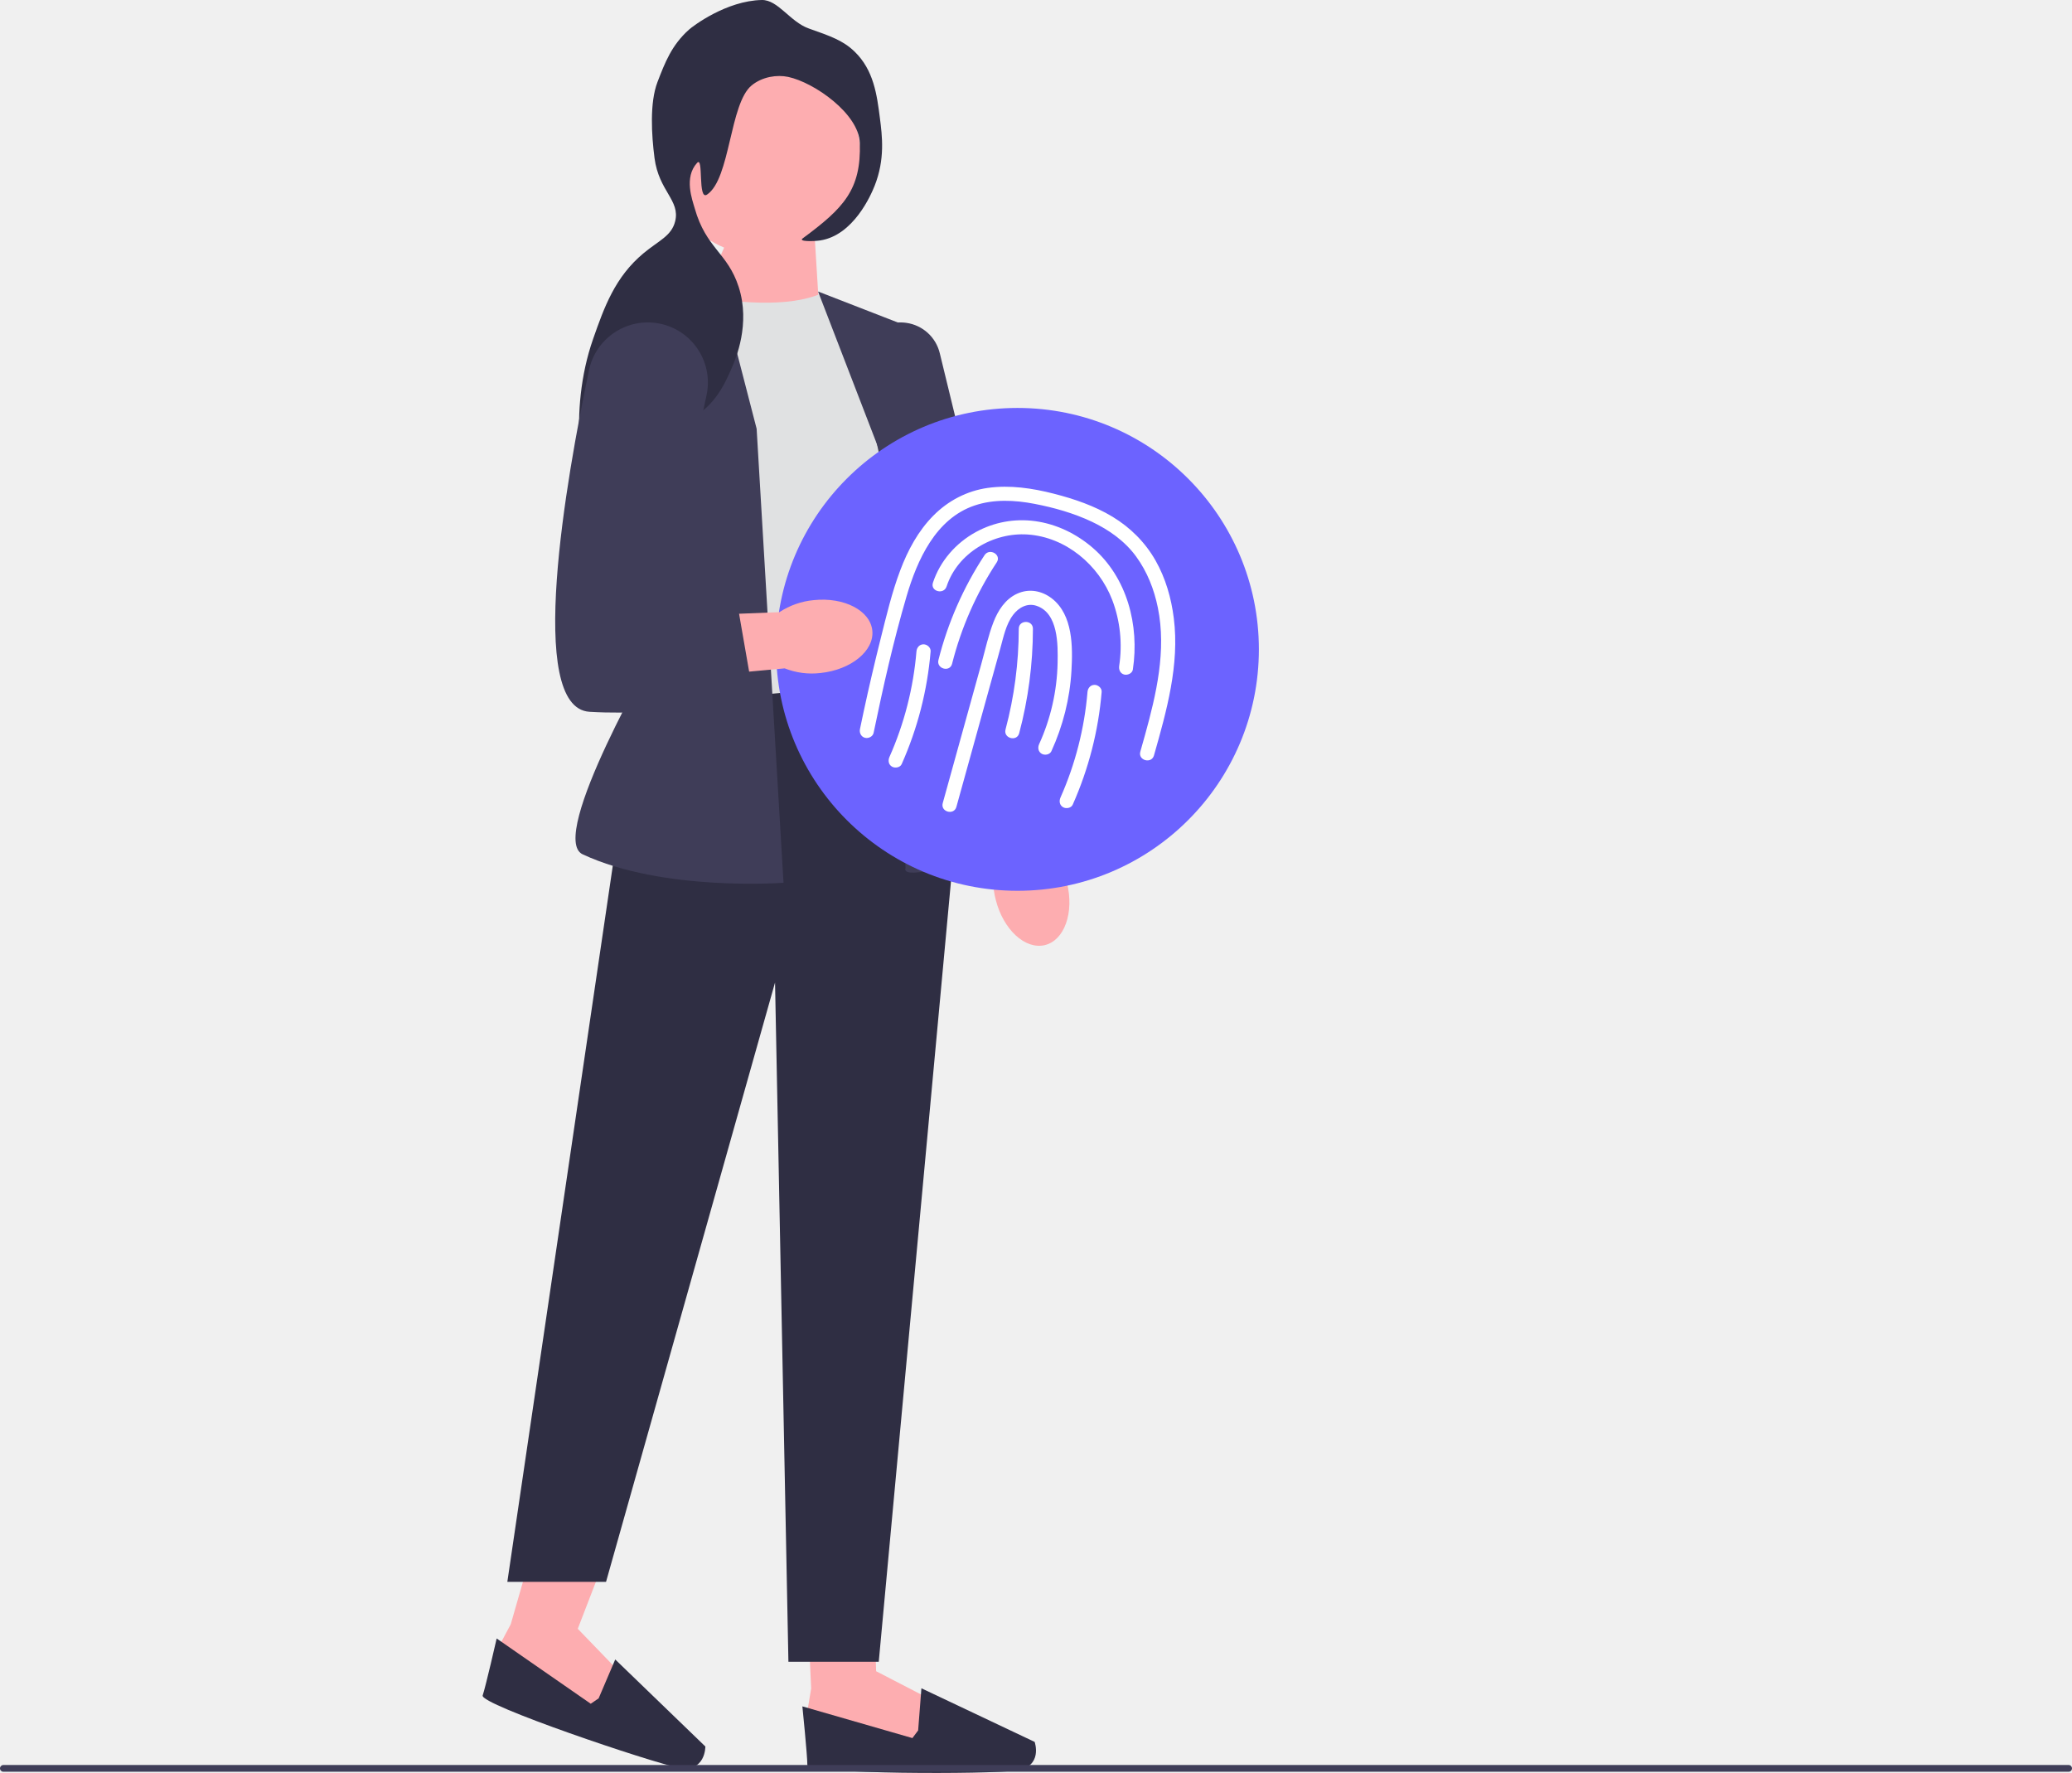
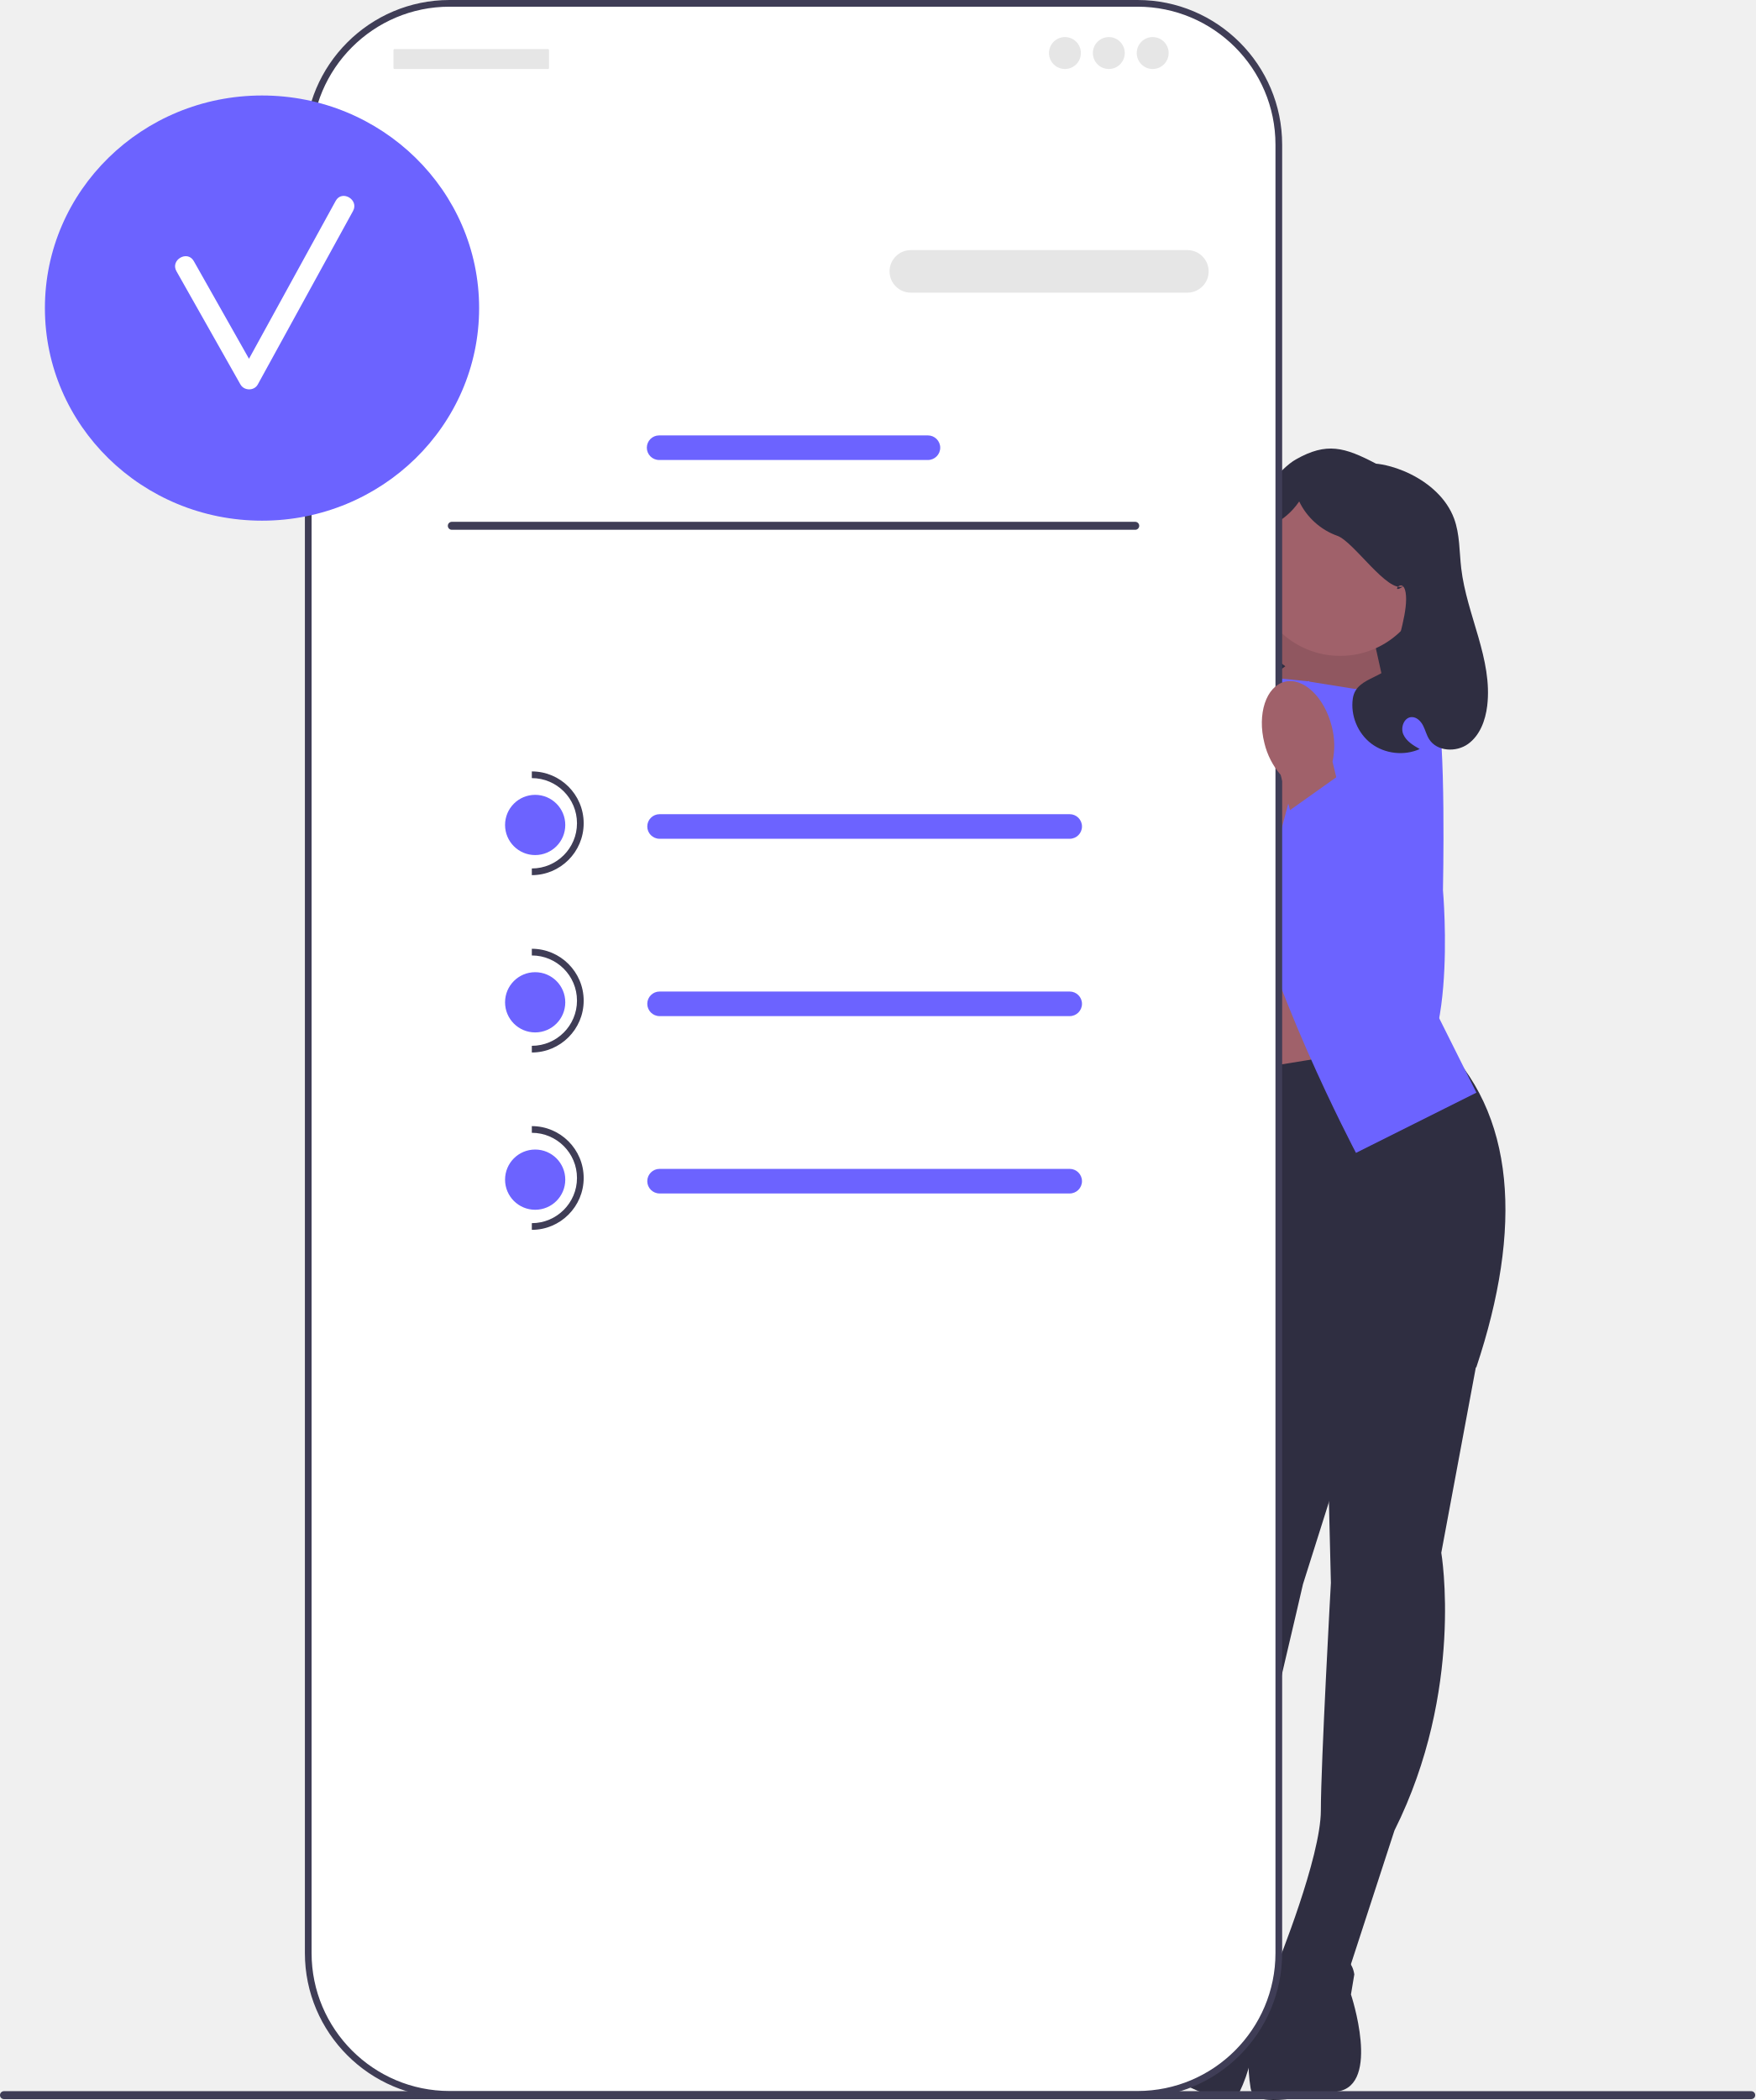
- <svg xmlns="http://www.w3.org/2000/svg" width="731.67" height="625.997" viewBox="0 0 731.67 625.997">
-   <path id="uuid-5ef434d5-ec3b-4be2-96d4-c13c471d6de8-319" d="M376.763,311.697c2.62,10.501-.885,20.354-7.829,22.007-6.944,1.653-14.695-5.518-17.315-16.023-1.106-4.182-1.156-8.566-.145-12.784l-10.519-44.63,21.864-4.459,8.049,44.471c2.886,3.291,4.907,7.207,5.894,11.418,0,0,0,0,0,0Z" fill="#fdadb0" />
+ <svg xmlns="http://www.w3.org/2000/svg" width="524.67" height="627.583" viewBox="0 0 524.67 627.583">
+   <path d="M369.046,148.038h51.762v17.044c0,28.568-23.194,51.762-51.762,51.762h-0v-68.806h0Z" transform="translate(789.8544 364.8812) rotate(-180)" fill="#2f2e41" />
+   <polygon points="409.335 185.027 418.235 225.056 366.083 216.397 387.335 178.538 409.335 185.027" fill="#a0616a" />
+   <polygon points="409.335 185.027 418.235 225.056 366.083 216.397 387.335 178.538 409.335 185.027" opacity=".1" />
+   <rect x="359.335" y="270.538" width="50" height="74" transform="translate(768.67 615.0769) rotate(-180)" fill="#a0616a" />
+   <path d="M441.835,405.038l-11,59s7,41-14,83l-14,43-21-3s13-32,13-46c0-14,3-68,3-68l-1.5-61.618,45.5-6.382Z" fill="#2f2e41" />
+   <path d="M378.835,586.038s24-9,26,4l-1,6s9,27-4,29c-13,2-25,5-26-1-1-6-.984-13.49,1.508-18.745,2.492-5.255,3.492-19.255,3.492-19.255Z" fill="#2f2e41" />
  <g>
-     <polygon points="285.095 566.897 286.442 596.149 285.093 604.244 289.814 613.687 326.913 617.734 328.937 600.196 309.376 590.078 308.807 573.55 285.095 566.897" fill="#fdadb0" />
-     <path d="M324.215,610.989l-2.024,2.698-38.852-11.196s1.753,17.267,1.753,20.639,64.08,3.373,73.723,2.024,6.546-10.118,6.546-10.118l-39.988-18.929-1.158,14.881h0Z" fill="#2f2e43" />
+     <path d="M366.134,395.886l-5.842,59.732s-18.126,37.436-9.635,83.619l1.489,45.197,21.006,2.959s-3.588-34.353,.306-47.801c3.894-13.448,16.03-66.152,16.03-66.152l18.577-58.77-41.93-18.784Z" fill="#2f2e41" />
+     <path d="M376.311,587.267s-20.55-15.32-26.087-3.389l-.708,6.041s-16.154,23.432-4.223,28.968c11.931,5.537,22.623,11.755,25.252,6.27,2.629-5.485,4.697-12.684,3.765-18.425-.932-5.741,2.001-19.467,2.001-19.467Z" fill="#2f2e41" />
  </g>
+   <path d="M429.835,310.538c23.519,21.948,25.264,56.673,11.5,98,0,0-44,30-76-8l-16-77,80.5-13Z" fill="#2f2e41" />
+   <path d="M390.335,203.538l25,4-2,63,28,56-36,18s-28-53-33-86c-5-33-2-57-2-57l20,2Z" fill="#6c63ff" />
+   <path d="M371.335,205.538l-25,4,2,63-6,58,14,16s28-53,33-86,2-57,2-57l-20,2Z" fill="#6c63ff" />
+   <path d="M401.335,207.038l5.5-1.5s19.5-2.5,22.5,5.5c3,8,2,55,2,55,0,0,5.16,57.685-14.92,58.343-20.08,.657-16.08-47.343-16.08-47.343l1-70Z" fill="#6c63ff" />
+   <circle cx="400.608" cy="170.131" r="25.881" fill="#a0616a" />
+   <path d="M368.335,209.038l-5.5-1.5s-19.5-2.5-22.5,5.5-2,55-2,55c0,0-5.16,57.685,14.92,58.343s16.08-47.343,16.08-47.343l-1-70Z" fill="#6c63ff" />
+   <path d="M385.658,205.75c-5.552-1.409-11.847,4.521-14.061,13.249-.932,3.474-1.019,7.121-.253,10.635l-2.386,9.92-.176-.009-18.818,44.349c-4.375,10.312-3.913,22.15,1.668,31.862,3.32,5.778,7.678,9.662,12.795,5.697,8.491-6.579,14.037-44.249,16.569-65.888l5.855-21.996c2.35-2.725,4.013-5.973,4.851-9.472,2.215-8.724-.491-16.938-6.043-18.347Z" fill="#a0616a" />
+   <path d="M351.06,191.069c1.316-4.003,3.915-7.507,5.078-11.557,1.544-5.378,4.831,6.552,5.151,.967,.61-10.617,16.813-37.926,26.063-43.172,9.25-5.246,14.563-3.664,23.987,1.262,0,0,4.575,.291,10.27,3.103,5.695,2.812,10.822,7.315,13.037,13.267,1.756,4.718,1.561,9.9,2.148,14.9,1.634,13.93,9.443,27.178,7.767,41.103-.523,4.345-2.174,8.837-5.726,11.392-3.552,2.555-9.291,2.277-11.629-1.421-.798-1.262-1.135-2.76-1.819-4.087-.684-1.327-1.919-2.565-3.412-2.524-2.244,.062-3.386,3.073-2.501,5.135s2.964,3.308,4.916,4.416c-4.649,2.091-10.416,1.44-14.482-1.635-4.066-3.076-6.261-8.448-5.513-13.491,1.054-7.106,11.406-5.635,12.626-12.715,.888-5.154,4.005-13.777,3.156-18.937-.849-5.16-4.928,1.088-.631-1.894-4.727,2.279-14.837-13.31-19.786-15.056-4.948-1.746-9.144-5.527-11.394-10.267-5.248,7.608-9.865,5.542-11.745,14.592-1.88,9.05-.142,29.61,7.598,34.662-3.097,2.113-5.567,5.136-7.02,8.592-.823,1.958-1.357,4.101-2.724,5.727-2.61,3.106-7.429,3.295-11.27,1.989-4.763-1.619-8.835-5.176-11.08-9.678-2.245-4.502-2.637-9.895-1.065-14.673Z" fill="#2f2e41" />
+   <path d="M0,626.136c0,.66,.53,1.19,1.19,1.19H523.48c.66,0,1.19-.53,1.19-1.19,0-.66-.53-1.19-1.19-1.19H1.19c-.66,0-1.19,.53-1.19,1.19Z" fill="#3f3d56" />
  <g>
-     <polygon points="188.439 545.365 180.354 573.509 176.486 580.746 177.937 591.204 211.79 606.911 219.319 590.943 204.025 575.097 213.619 550.219 188.439 545.365" fill="#fdadb0" />
-     <path d="M211.392,599.657l-2.781,1.909-33.225-23.041s-3.865,16.92-4.945,20.115,59.631,23.703,69.198,25.51,9.44-7.491,9.44-7.491l-31.827-30.73-5.86,13.728h0l-0-0Z" fill="#2f2e43" />
-   </g>
-   <polygon points="287.71 83.967 289.127 106.973 246.169 109.152 259.471 78.842 287.71 83.967" fill="#fdadb0" />
-   <path d="M290.223,103.531c-11.514,5.136-29.931,3.731-50.802,0l-3.262,144.597s65.288,13.126,87.735-11.093l-11.814-118.145-21.857-15.359s0,0,0,0Z" fill="#e0e1e2" />
-   <polygon points="316.805 240.579 224.635 249.689 179.15 558.536 214.002 558.536 273.682 346.909 278.408 586.743 310.307 586.743 337.48 293.153 316.805 240.579" fill="#2f2e43" />
-   <path d="M252.524,94.671l-30.968,18.326c-11.731,6.942-17.261,20.957-13.431,34.039l23.934,81.747s-38.975,66.957-26.31,72.865c28.459,13.274,70.927,10.042,70.927,10.042l-9.491-160.309-14.66-56.709,0,0s0-0,0-0Z" fill="#3f3d58" />
-   <path d="M288.877,102.924l35.016,13.604,8.27,101.014,23.16,81.376c-39.228,14.319-35.565,7.646-35.565,7.646l-6.498-140.415-24.383-63.225,0,0s0-0,0-0Z" fill="#3f3d58" />
-   <path d="M340.031,297.196l-.12-.553-35.794-165.551c-1-4.626,.279-9.262,3.508-12.722,3.23-3.46,7.769-5.053,12.453-4.372,5.777,.84,10.402,5.048,11.782,10.721l39.316,161.606-31.146,10.871h-0Z" fill="#3f3d58" />
-   <circle cx="269.07" cy="55.227" r="34.852" fill="#fdadb0" />
-   <path d="M285.651,10.073c7.677,2.698,12.069,4.242,16.093,8.118,6.797,6.548,7.918,15.298,8.961,23.429,.815,6.36,1.87,14.584-1.855,23.98-1.271,3.206-7.437,17.492-19.238,19.298-2.318,.354-7.759,.448-6.191-.71,14.515-10.716,20.71-17.186,20.202-33.702-.315-10.262-15.996-21.342-25.308-23.334-3.922-.839-9.144-.073-12.889,3.002-7.826,6.424-7.492,32.991-15.744,38.544-3.394,2.284-1.132-13.793-3.524-11.186-4.718,5.144-1.692,13.022-.844,16.022,4.022,14.231,11.604,15.624,15.532,27.776,4.241,13.12-1.097,25.473-2.362,28.402-2.202,5.096-5.98,13.841-14.614,18.036-10.958,5.325-19.596-1.609-24.69,4.336-2.848,3.323-1.307,6.843-6.451,17.18-1.679,3.374-2.519,5.062-3.262,5.002-3.517-.283-9.212-28.438-.002-54.658,3.865-11.004,7.652-21.784,17.803-30.215,5.367-4.457,9.868-6.061,11.149-11.265,1.83-7.436-5.77-10.609-7.293-22.341-1.042-8.024-1.773-19.499,1.06-26.854,2.675-6.946,4.997-12.975,11.076-18.442,1.46-1.313,13.245-10.238,25.741-10.49,5.753-.116,9.979,7.728,16.649,10.072h0Z" fill="#2f2e43" />
-   <g>
-     <circle cx="359.294" cy="229.28" r="85.243" fill="#6c63ff" />
+     <path d="M340.038,1H134.369c-23.323,0-42.23,18.907-42.23,42.23V583.663c0,23.323,18.907,42.23,42.23,42.23h205.669c23.323,0,42.23-18.907,42.23-42.23V43.23c0-23.323-18.907-42.23-42.23-42.23Z" fill="#fff" />
+     <path d="M340.038,626.892H134.369c-23.837,0-43.23-19.393-43.23-43.229V43.23C91.139,19.393,110.532,0,134.369,0h205.669c23.837,0,43.23,19.393,43.23,43.23V583.663c0,23.837-19.393,43.229-43.23,43.229ZM134.369,2c-22.734,0-41.23,18.496-41.23,41.23V583.663c0,22.734,18.496,41.229,41.23,41.229h205.669c22.734,0,41.23-18.495,41.23-41.229V43.23c0-22.734-18.496-41.23-41.23-41.23H134.369Z" fill="#3f3d56" />
+     <path d="M75.144,94.566c-1.806,0-3.274,1.468-3.274,3.274v26.191c0,1.806,1.468,3.274,3.274,3.274s3.274-1.468,3.274-3.274v-26.191c0-1.806-1.468-3.274-3.274-3.274Z" fill="#3f3d56" />
+     <path d="M354.936,87.461h-82.668c-3.506,0-6.359-2.853-6.359-6.359s2.853-6.359,6.359-6.359h82.668c3.506,0,6.359,2.853,6.359,6.359s-2.853,6.359-6.359,6.359Z" fill="#e6e6e6" />
+     <path d="M277.382,137.469h-80.357c-2.026,0-3.674-1.648-3.674-3.674s1.648-3.674,3.674-3.674h80.357c2.026,0,3.674,1.648,3.674,3.674,0,2.026-1.648,3.674-3.674,3.674Z" fill="#6c63ff" />
+     <ellipse cx="78.322" cy="92.07" rx="64.899" ry="63.532" fill="#6c63ff" />
+     <path d="M100.349,60.024c-8.64,15.733-17.28,31.465-25.92,47.198-5.507-9.73-10.983-19.476-16.503-29.198-1.906-3.358-7.092-.338-5.181,3.028,6.399,11.27,12.732,22.577,19.131,33.847,1.094,1.927,4.098,1.972,5.181,0,9.491-17.282,18.982-34.565,28.473-51.847,1.86-3.386-3.32-6.417-5.181-3.028Z" fill="#fff" />
+     <rect x="117.618" y="14.658" width="46.498" height="5.961" rx=".31" ry=".31" fill="#e6e6e6" />
+     <circle cx="318.336" cy="15.85" r="4.769" fill="#e6e6e6" />
+     <circle cx="331.451" cy="15.85" r="4.769" fill="#e6e6e6" />
+     <circle cx="344.566" cy="15.85" r="4.769" fill="#e6e6e6" />
+     <path d="M133.868,157.136c0,.66,.53,1.19,1.19,1.19h204.29c.66,0,1.19-.53,1.19-1.19,0-.66-.53-1.19-1.19-1.19H135.058c-.66,0-1.19,.53-1.19,1.19Z" fill="#3f3d56" />
    <g>
-       <path d="M337.725,284.894c5.175-18.666,10.349-37.333,15.524-55.999,1.102-3.974,1.954-8.388,4.476-11.76,1.949-2.607,5.016-4.313,8.261-3.241,7.737,2.556,7.612,13.721,7.475,20.235-.207,9.833-2.427,19.643-6.513,28.594-.56,1.227-.35,2.691,.897,3.42,1.075,.629,2.857,.337,3.42-.897,4.091-8.962,6.523-18.555,7.089-28.398,.488-8.493,.525-19.693-6.837-25.482-3.598-2.829-8.19-3.67-12.408-1.714-4.168,1.932-6.714,5.933-8.315,10.076-1.78,4.606-2.84,9.546-4.158,14.299l-4.246,15.316c-3.162,11.407-6.325,22.814-9.487,34.222-.861,3.105,3.962,4.431,4.821,1.329h0v0h-0Z" fill="#fff" />
-       <path d="M359.896,258.897c3.202-12.019,4.838-24.447,4.852-36.885,.004-3.217-4.996-3.222-5,0-.013,12.017-1.579,23.944-4.673,35.556-.829,3.113,3.993,4.44,4.821,1.329h-0Z" fill="#fff" />
-       <path d="M308.494,258.752c3.351-16.157,6.978-32.366,11.629-48.204,3.771-12.843,10.274-27.397,23.998-32.054,6.816-2.313,14.204-1.94,21.18-.598,6.918,1.331,13.925,3.311,20.301,6.34,6.036,2.867,11.619,6.82,15.592,12.264,3.922,5.375,6.365,11.612,7.681,18.107,3.055,15.073-.541,30.471-4.57,44.999-.536,1.934-1.084,3.864-1.633,5.794-.881,3.101,3.942,4.424,4.821,1.329,4.452-15.663,9.077-32.025,7.003-48.463-.897-7.109-2.891-14.093-6.445-20.35-3.642-6.412-8.896-11.653-15.195-15.462-6.353-3.842-13.504-6.288-20.665-8.123-7.606-1.95-15.522-3.15-23.356-2.06-7.387,1.027-14.043,4.53-19.274,9.818-5.359,5.418-8.983,12.187-11.657,19.262-2.949,7.803-4.875,15.999-6.904,24.077-2.144,8.538-4.145,17.112-6,25.717-.451,2.091-.892,4.184-1.327,6.278-.274,1.321,.385,2.701,1.746,3.075,1.239,.34,2.8-.418,3.075-1.746h0Z" fill="#fff" />
-       <path d="M334.263,207.066c3.899-11.831,16.455-19.156,28.611-18.344,13.475,.9,25.154,10.741,29.885,23.124,2.811,7.358,3.636,15.457,2.454,23.243-.202,1.333,.336,2.688,1.746,3.075,1.182,.325,2.871-.403,3.075-1.746,2.362-15.562-1.979-32.52-14.226-43.043-5.743-4.935-12.777-8.35-20.307-9.373-7.241-.983-14.541,.357-20.952,3.882-7.032,3.867-12.587,10.205-15.108,17.854-1.009,3.063,3.817,4.376,4.821,1.329h0l0-0Z" fill="#fff" />
-       <path d="M323.625,229.998c-1.074,12.826-4.307,25.509-9.537,37.273-.548,1.233-.358,2.686,.897,3.42,1.065,.623,2.869,.343,3.42-.897,5.614-12.626,9.066-26.024,10.219-39.796,.113-1.347-1.23-2.5-2.5-2.5-1.446,0-2.387,1.149-2.5,2.5h0Z" fill="#fff" />
-       <path d="M384.021,244.315c-1.074,12.826-4.307,25.509-9.537,37.273-.548,1.233-.358,2.686,.897,3.42,1.065,.623,2.869,.343,3.42-.897,5.614-12.626,9.066-26.024,10.219-39.796,.113-1.347-1.23-2.5-2.5-2.5-1.446,0-2.387,1.149-2.5,2.5h0l0-0Z" fill="#fff" />
-       <path d="M336.205,234.364c3.215-12.749,8.542-24.831,15.769-35.814,1.774-2.696-2.554-5.203-4.317-2.524-7.444,11.313-12.962,23.878-16.273,37.009-.787,3.121,4.034,4.452,4.821,1.329h0v0h-0Z" fill="#fff" />
+       <path d="M319.758,250.667h-122.598c-2.026,0-3.674-1.648-3.674-3.674s1.648-3.674,3.674-3.674h122.598c2.026,0,3.674,1.648,3.674,3.674,0,2.026-1.648,3.674-3.674,3.674Z" fill="#6c63ff" />
+       <path d="M319.758,303.667h-122.598c-2.026,0-3.674-1.648-3.674-3.674s1.648-3.674,3.674-3.674h122.598c2.026,0,3.674,1.648,3.674,3.674,0,2.026-1.648,3.674-3.674,3.674Z" fill="#6c63ff" />
+       <path d="M319.758,356.667h-122.598c-2.026,0-3.674-1.648-3.674-3.674s1.648-3.674,3.674-3.674h122.598c2.026,0,3.674,1.648,3.674,3.674,0,2.026-1.648,3.674-3.674,3.674Z" fill="#6c63ff" />
+       <circle cx="159.975" cy="246.538" r="9" fill="#6c63ff" />
+       <path d="M158.975,261.538v-2c7.444,0,13.5-6.056,13.5-13.5s-6.056-13.5-13.5-13.5v-2c8.547,0,15.5,6.953,15.5,15.5s-6.953,15.5-15.5,15.5Z" fill="#3f3d56" />
+       <circle cx="159.975" cy="299.538" r="9" fill="#6c63ff" />
+       <path d="M158.975,314.538v-2c7.444,0,13.5-6.056,13.5-13.5,0-7.444-6.056-13.5-13.5-13.5v-2c8.547,0,15.5,6.953,15.5,15.5s-6.953,15.5-15.5,15.5Z" fill="#3f3d56" />
+       <circle cx="159.975" cy="352.538" r="9" fill="#6c63ff" />
+       <path d="M158.975,367.538v-2c7.444,0,13.5-6.056,13.5-13.5s-6.056-13.5-13.5-13.5v-2c8.547,0,15.5,6.953,15.5,15.5s-6.953,15.5-15.5,15.5Z" fill="#3f3d56" />
    </g>
  </g>
-   <path d="M0,624.383c0,.66,.53,1.19,1.19,1.19H730.48c.66,0,1.19-.53,1.19-1.19,0-.66-.53-1.19-1.19-1.19H1.19c-.66,0-1.19,.53-1.19,1.19Z" fill="#3f3d58" />
-   <path id="uuid-ed8d5917-2465-4251-8a73-24d647765b28-320" d="M287.343,211.895c10.763-1.132,20.032,3.711,20.702,10.817,.67,7.106-7.511,13.783-18.278,14.914-4.295,.513-8.643-.048-12.68-1.637l-45.66,4.201-1.371-22.272,45.159-1.776c3.661-2.399,7.82-3.855,12.128-4.246,0,0,0,0,0,0Z" fill="#fdadb0" />
-   <path d="M231.713,114.053h-0c-11.053-1.557-21.422,5.711-23.719,16.633-8.015,38.108-22.397,119.281,.192,120.637,29.536,1.772,57.891-5.316,57.891-5.316l-7.089-40.76-23.038-2.363,13.552-63.386c2.573-12.035-5.601-23.728-17.788-25.444l0-0Z" fill="#3f3d58" />
+   <path d="M384.012,203.75c5.552-1.409,11.847,4.521,14.061,13.249,.932,3.474,1.019,7.121,.253,10.635l2.386,9.92,.176-.009,18.818,44.349c4.375,10.312,3.913,22.15-1.668,31.862-3.32,5.778-7.678,9.662-12.795,5.697-8.491-6.579-14.037-44.249-16.569-65.888l-5.855-21.996c-2.35-2.725-4.013-5.973-4.851-9.472-2.215-8.724,.491-16.938,6.043-18.347Z" fill="#a0616a" />
+   <polygon points="405.389 228.053 384.335 243.019 394.862 309.313 408.065 326.388 423.444 321.069 427.941 289.73 422.649 259.423 405.389 228.053" fill="#6c63ff" />
</svg>
